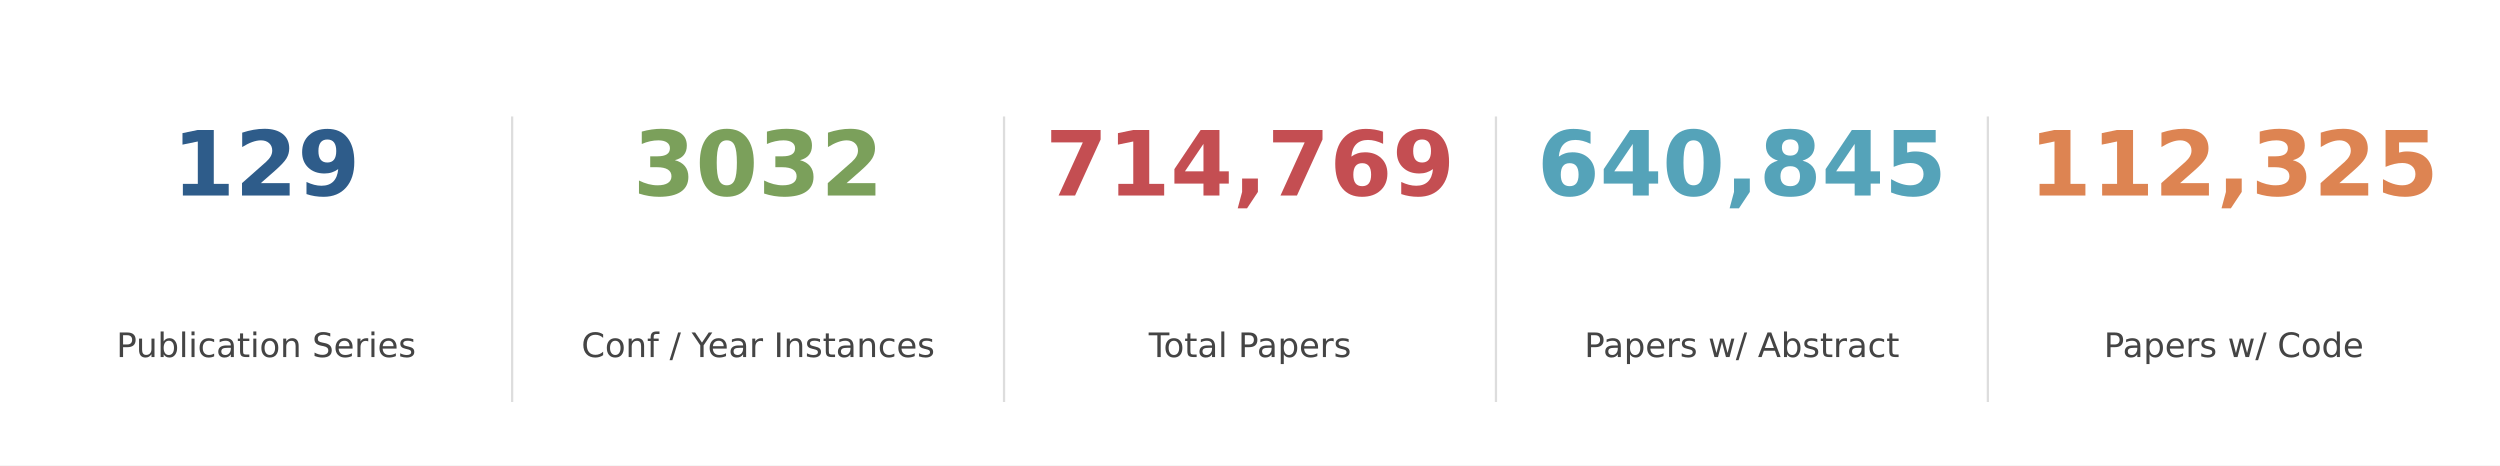
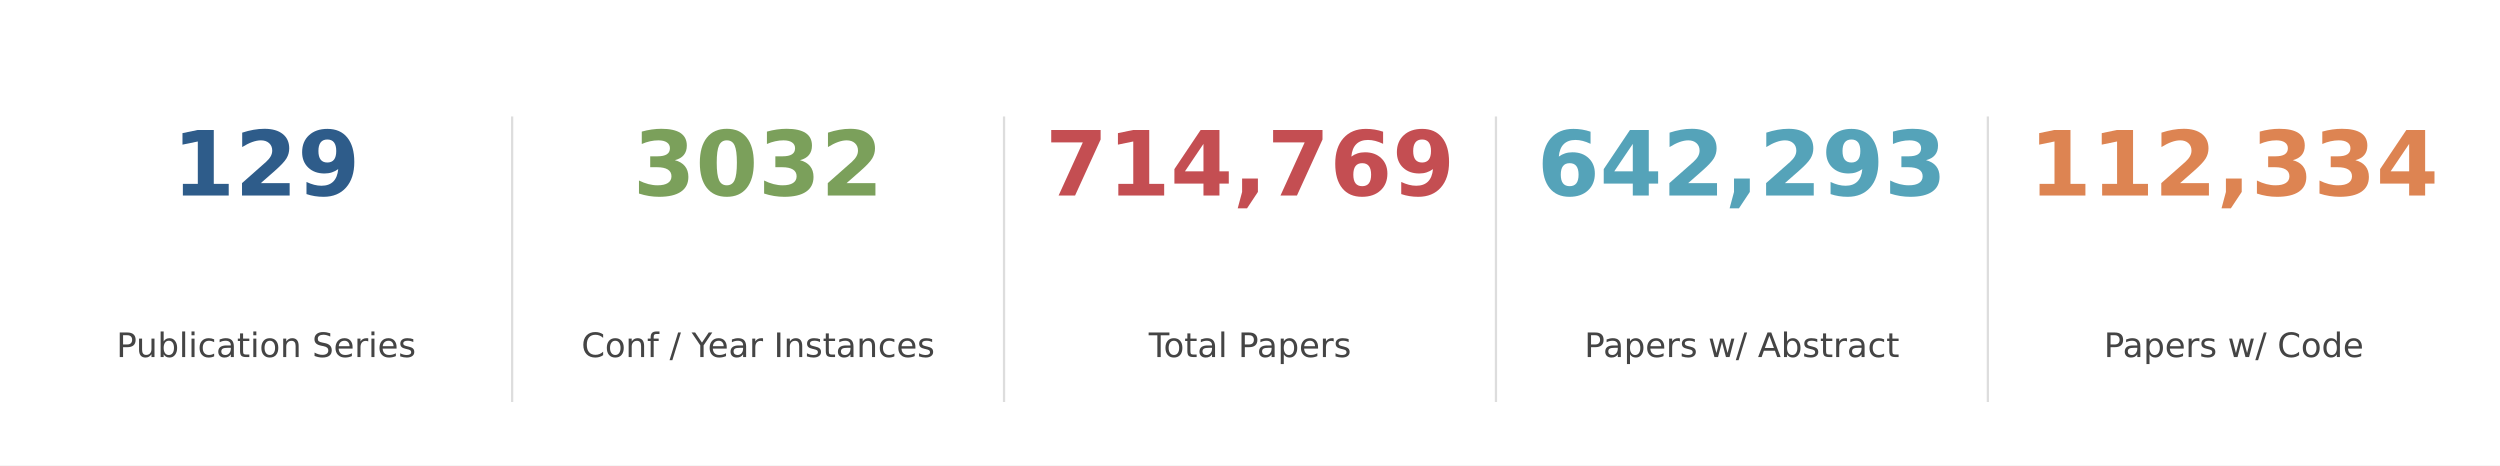
<svg xmlns="http://www.w3.org/2000/svg" xmlns:xlink="http://www.w3.org/1999/xlink" width="889.605pt" height="165.6pt" viewBox="0 0 889.605 165.6" version="1.1">
  <defs>
    <style type="text/css">*{stroke-linejoin: round; stroke-linecap: butt}</style>
  </defs>
  <g id="figure_1">
    <g id="patch_1">
      <path d="M 0 165.6  L 889.605 165.6  L 889.605 0  L 0 0  z " style="fill: #ffffff" />
    </g>
    <g id="axes_1">
      <g id="line2d_1">
-         <path d="M 182.241 142.65  L 182.241 41.85  " clip-path="url(#pa6902a9580)" style="fill: none; stroke: #dddddd; stroke-width: 0.8; stroke-linecap: square" />
+         <path d="M 182.241 142.65  L 182.241 41.85  " clip-path="url(#pbd4e80db85)" style="fill: none; stroke: #dddddd; stroke-width: 0.8; stroke-linecap: square" />
      </g>
      <g id="line2d_2">
-         <path d="M 357.282 142.65  L 357.282 41.85  " clip-path="url(#pa6902a9580)" style="fill: none; stroke: #dddddd; stroke-width: 0.8; stroke-linecap: square" />
+         <path d="M 357.282 142.65  L 357.282 41.85  " clip-path="url(#pbd4e80db85)" style="fill: none; stroke: #dddddd; stroke-width: 0.8; stroke-linecap: square" />
      </g>
      <g id="line2d_3">
-         <path d="M 532.323 142.65  L 532.323 41.85  " clip-path="url(#pa6902a9580)" style="fill: none; stroke: #dddddd; stroke-width: 0.8; stroke-linecap: square" />
+         <path d="M 532.323 142.65  L 532.323 41.85  " clip-path="url(#pbd4e80db85)" style="fill: none; stroke: #dddddd; stroke-width: 0.8; stroke-linecap: square" />
      </g>
      <g id="line2d_4">
-         <path d="M 707.364 142.65  L 707.364 41.85  " clip-path="url(#pa6902a9580)" style="fill: none; stroke: #dddddd; stroke-width: 0.8; stroke-linecap: square" />
+         <path d="M 707.364 142.65  L 707.364 41.85  " clip-path="url(#pbd4e80db85)" style="fill: none; stroke: #dddddd; stroke-width: 0.8; stroke-linecap: square" />
      </g>
      <g id="text_1">
        <g style="fill: #2e5c8a" transform="translate(61.323 69.58) scale(0.32 -0.32)">
          <defs>
            <path id="DejaVuSans-Bold-31" d="M 750 831  L 1813 831  L 1813 3847  L 722 3622  L 722 4441  L 1806 4666  L 2950 4666  L 2950 831  L 4013 831  L 4013 0  L 750 0  L 750 831  z " transform="scale(0.015625)" />
            <path id="DejaVuSans-Bold-32" d="M 1844 884  L 3897 884  L 3897 0  L 506 0  L 506 884  L 2209 2388  Q 2438 2594 2547 2791  Q 2656 2988 2656 3200  Q 2656 3528 2436 3728  Q 2216 3928 1850 3928  Q 1569 3928 1234 3808  Q 900 3688 519 3450  L 519 4475  Q 925 4609 1322 4679  Q 1719 4750 2100 4750  Q 2938 4750 3402 4381  Q 3866 4013 3866 3353  Q 3866 2972 3669 2642  Q 3472 2313 2841 1759  L 1844 884  z " transform="scale(0.015625)" />
            <path id="DejaVuSans-Bold-39" d="M 641 103  L 641 966  Q 928 831 1190 764  Q 1453 697 1709 697  Q 2247 697 2547 995  Q 2847 1294 2900 1881  Q 2688 1725 2447 1647  Q 2206 1569 1925 1569  Q 1209 1569 770 1986  Q 331 2403 331 3084  Q 331 3838 820 4291  Q 1309 4744 2131 4744  Q 3044 4744 3544 4128  Q 4044 3513 4044 2388  Q 4044 1231 3459 570  Q 2875 -91 1856 -91  Q 1528 -91 1228 -42  Q 928 6 641 103  z M 2125 2350  Q 2441 2350 2600 2554  Q 2759 2759 2759 3169  Q 2759 3575 2600 3781  Q 2441 3988 2125 3988  Q 1809 3988 1650 3781  Q 1491 3575 1491 3169  Q 1491 2759 1650 2554  Q 1809 2350 2125 2350  z " transform="scale(0.015625)" />
          </defs>
          <use xlink:href="#DejaVuSans-Bold-31" />
          <use xlink:href="#DejaVuSans-Bold-32" transform="translate(69.58008 0)" />
          <use xlink:href="#DejaVuSans-Bold-39" transform="translate(139.1602 0)" />
        </g>
      </g>
      <g id="text_2">
        <g style="fill: #444444" transform="translate(41.43487 127.0613) scale(0.12 -0.12)">
          <defs>
            <path id="DejaVuSans-50" d="M 1259 4147  L 1259 2394  L 2053 2394  Q 2494 2394 2734 2622  Q 2975 2850 2975 3272  Q 2975 3691 2734 3919  Q 2494 4147 2053 4147  L 1259 4147  z M 628 4666  L 2053 4666  Q 2838 4666 3239 4311  Q 3641 3956 3641 3272  Q 3641 2581 3239 2228  Q 2838 1875 2053 1875  L 1259 1875  L 1259 0  L 628 0  L 628 4666  z " transform="scale(0.015625)" />
            <path id="DejaVuSans-75" d="M 544 1381  L 544 3500  L 1119 3500  L 1119 1403  Q 1119 906 1312 657  Q 1506 409 1894 409  Q 2359 409 2629 706  Q 2900 1003 2900 1516  L 2900 3500  L 3475 3500  L 3475 0  L 2900 0  L 2900 538  Q 2691 219 2414 64  Q 2138 -91 1772 -91  Q 1169 -91 856 284  Q 544 659 544 1381  z M 1991 3584  L 1991 3584  z " transform="scale(0.015625)" />
            <path id="DejaVuSans-62" d="M 3116 1747  Q 3116 2381 2855 2742  Q 2594 3103 2138 3103  Q 1681 3103 1420 2742  Q 1159 2381 1159 1747  Q 1159 1113 1420 752  Q 1681 391 2138 391  Q 2594 391 2855 752  Q 3116 1113 3116 1747  z M 1159 2969  Q 1341 3281 1617 3432  Q 1894 3584 2278 3584  Q 2916 3584 3314 3078  Q 3713 2572 3713 1747  Q 3713 922 3314 415  Q 2916 -91 2278 -91  Q 1894 -91 1617 61  Q 1341 213 1159 525  L 1159 0  L 581 0  L 581 4863  L 1159 4863  L 1159 2969  z " transform="scale(0.015625)" />
            <path id="DejaVuSans-6c" d="M 603 4863  L 1178 4863  L 1178 0  L 603 0  L 603 4863  z " transform="scale(0.015625)" />
            <path id="DejaVuSans-69" d="M 603 3500  L 1178 3500  L 1178 0  L 603 0  L 603 3500  z M 603 4863  L 1178 4863  L 1178 4134  L 603 4134  L 603 4863  z " transform="scale(0.015625)" />
            <path id="DejaVuSans-63" d="M 3122 3366  L 3122 2828  Q 2878 2963 2633 3030  Q 2388 3097 2138 3097  Q 1578 3097 1268 2742  Q 959 2388 959 1747  Q 959 1106 1268 751  Q 1578 397 2138 397  Q 2388 397 2633 464  Q 2878 531 3122 666  L 3122 134  Q 2881 22 2623 -34  Q 2366 -91 2075 -91  Q 1284 -91 818 406  Q 353 903 353 1747  Q 353 2603 823 3093  Q 1294 3584 2113 3584  Q 2378 3584 2631 3529  Q 2884 3475 3122 3366  z " transform="scale(0.015625)" />
            <path id="DejaVuSans-61" d="M 2194 1759  Q 1497 1759 1228 1600  Q 959 1441 959 1056  Q 959 750 1161 570  Q 1363 391 1709 391  Q 2188 391 2477 730  Q 2766 1069 2766 1631  L 2766 1759  L 2194 1759  z M 3341 1997  L 3341 0  L 2766 0  L 2766 531  Q 2569 213 2275 61  Q 1981 -91 1556 -91  Q 1019 -91 701 211  Q 384 513 384 1019  Q 384 1609 779 1909  Q 1175 2209 1959 2209  L 2766 2209  L 2766 2266  Q 2766 2663 2505 2880  Q 2244 3097 1772 3097  Q 1472 3097 1187 3025  Q 903 2953 641 2809  L 641 3341  Q 956 3463 1253 3523  Q 1550 3584 1831 3584  Q 2591 3584 2966 3190  Q 3341 2797 3341 1997  z " transform="scale(0.015625)" />
            <path id="DejaVuSans-74" d="M 1172 4494  L 1172 3500  L 2356 3500  L 2356 3053  L 1172 3053  L 1172 1153  Q 1172 725 1289 603  Q 1406 481 1766 481  L 2356 481  L 2356 0  L 1766 0  Q 1100 0 847 248  Q 594 497 594 1153  L 594 3053  L 172 3053  L 172 3500  L 594 3500  L 594 4494  L 1172 4494  z " transform="scale(0.015625)" />
            <path id="DejaVuSans-6f" d="M 1959 3097  Q 1497 3097 1228 2736  Q 959 2375 959 1747  Q 959 1119 1226 758  Q 1494 397 1959 397  Q 2419 397 2687 759  Q 2956 1122 2956 1747  Q 2956 2369 2687 2733  Q 2419 3097 1959 3097  z M 1959 3584  Q 2709 3584 3137 3096  Q 3566 2609 3566 1747  Q 3566 888 3137 398  Q 2709 -91 1959 -91  Q 1206 -91 779 398  Q 353 888 353 1747  Q 353 2609 779 3096  Q 1206 3584 1959 3584  z " transform="scale(0.015625)" />
            <path id="DejaVuSans-6e" d="M 3513 2113  L 3513 0  L 2938 0  L 2938 2094  Q 2938 2591 2744 2837  Q 2550 3084 2163 3084  Q 1697 3084 1428 2787  Q 1159 2491 1159 1978  L 1159 0  L 581 0  L 581 3500  L 1159 3500  L 1159 2956  Q 1366 3272 1645 3428  Q 1925 3584 2291 3584  Q 2894 3584 3203 3211  Q 3513 2838 3513 2113  z " transform="scale(0.015625)" />
            <path id="DejaVuSans-20" transform="scale(0.015625)" />
            <path id="DejaVuSans-53" d="M 3425 4513  L 3425 3897  Q 3066 4069 2747 4153  Q 2428 4238 2131 4238  Q 1616 4238 1336 4038  Q 1056 3838 1056 3469  Q 1056 3159 1242 3001  Q 1428 2844 1947 2747  L 2328 2669  Q 3034 2534 3370 2195  Q 3706 1856 3706 1288  Q 3706 609 3251 259  Q 2797 -91 1919 -91  Q 1588 -91 1214 -16  Q 841 59 441 206  L 441 856  Q 825 641 1194 531  Q 1563 422 1919 422  Q 2459 422 2753 634  Q 3047 847 3047 1241  Q 3047 1584 2836 1778  Q 2625 1972 2144 2069  L 1759 2144  Q 1053 2284 737 2584  Q 422 2884 422 3419  Q 422 4038 858 4394  Q 1294 4750 2059 4750  Q 2388 4750 2728 4690  Q 3069 4631 3425 4513  z " transform="scale(0.015625)" />
            <path id="DejaVuSans-65" d="M 3597 1894  L 3597 1613  L 953 1613  Q 991 1019 1311 708  Q 1631 397 2203 397  Q 2534 397 2845 478  Q 3156 559 3463 722  L 3463 178  Q 3153 47 2828 -22  Q 2503 -91 2169 -91  Q 1331 -91 842 396  Q 353 884 353 1716  Q 353 2575 817 3079  Q 1281 3584 2069 3584  Q 2775 3584 3186 3129  Q 3597 2675 3597 1894  z M 3022 2063  Q 3016 2534 2758 2815  Q 2500 3097 2075 3097  Q 1594 3097 1305 2825  Q 1016 2553 972 2059  L 3022 2063  z " transform="scale(0.015625)" />
            <path id="DejaVuSans-72" d="M 2631 2963  Q 2534 3019 2420 3045  Q 2306 3072 2169 3072  Q 1681 3072 1420 2755  Q 1159 2438 1159 1844  L 1159 0  L 581 0  L 581 3500  L 1159 3500  L 1159 2956  Q 1341 3275 1631 3429  Q 1922 3584 2338 3584  Q 2397 3584 2469 3576  Q 2541 3569 2628 3553  L 2631 2963  z " transform="scale(0.015625)" />
            <path id="DejaVuSans-73" d="M 2834 3397  L 2834 2853  Q 2591 2978 2328 3040  Q 2066 3103 1784 3103  Q 1356 3103 1142 2972  Q 928 2841 928 2578  Q 928 2378 1081 2264  Q 1234 2150 1697 2047  L 1894 2003  Q 2506 1872 2764 1633  Q 3022 1394 3022 966  Q 3022 478 2636 193  Q 2250 -91 1575 -91  Q 1294 -91 989 -36  Q 684 19 347 128  L 347 722  Q 666 556 975 473  Q 1284 391 1588 391  Q 1994 391 2212 530  Q 2431 669 2431 922  Q 2431 1156 2273 1281  Q 2116 1406 1581 1522  L 1381 1569  Q 847 1681 609 1914  Q 372 2147 372 2553  Q 372 3047 722 3315  Q 1072 3584 1716 3584  Q 2034 3584 2315 3537  Q 2597 3491 2834 3397  z " transform="scale(0.015625)" />
          </defs>
          <use xlink:href="#DejaVuSans-50" />
          <use xlink:href="#DejaVuSans-75" transform="translate(58.55273 0)" />
          <use xlink:href="#DejaVuSans-62" transform="translate(121.9316 0)" />
          <use xlink:href="#DejaVuSans-6c" transform="translate(185.4082 0)" />
          <use xlink:href="#DejaVuSans-69" transform="translate(213.1914 0)" />
          <use xlink:href="#DejaVuSans-63" transform="translate(240.9746 0)" />
          <use xlink:href="#DejaVuSans-61" transform="translate(295.9551 0)" />
          <use xlink:href="#DejaVuSans-74" transform="translate(357.2344 0)" />
          <use xlink:href="#DejaVuSans-69" transform="translate(396.4434 0)" />
          <use xlink:href="#DejaVuSans-6f" transform="translate(424.2266 0)" />
          <use xlink:href="#DejaVuSans-6e" transform="translate(485.4082 0)" />
          <use xlink:href="#DejaVuSans-20" transform="translate(548.7871 0)" />
          <use xlink:href="#DejaVuSans-53" transform="translate(580.5742 0)" />
          <use xlink:href="#DejaVuSans-65" transform="translate(644.0508 0)" />
          <use xlink:href="#DejaVuSans-72" transform="translate(705.5742 0)" />
          <use xlink:href="#DejaVuSans-69" transform="translate(746.6875 0)" />
          <use xlink:href="#DejaVuSans-65" transform="translate(774.4707 0)" />
          <use xlink:href="#DejaVuSans-73" transform="translate(835.9941 0)" />
        </g>
      </g>
      <g id="text_3">
        <g style="fill: #7ba05b" transform="translate(225.2315 69.58) scale(0.32 -0.32)">
          <defs>
            <path id="DejaVuSans-Bold-33" d="M 2981 2516  Q 3453 2394 3698 2092  Q 3944 1791 3944 1325  Q 3944 631 3412 270  Q 2881 -91 1863 -91  Q 1503 -91 1142 -33  Q 781 25 428 141  L 428 1069  Q 766 900 1098 814  Q 1431 728 1753 728  Q 2231 728 2486 893  Q 2741 1059 2741 1369  Q 2741 1688 2480 1852  Q 2219 2016 1709 2016  L 1228 2016  L 1228 2791  L 1734 2791  Q 2188 2791 2409 2933  Q 2631 3075 2631 3366  Q 2631 3634 2415 3781  Q 2200 3928 1806 3928  Q 1516 3928 1219 3862  Q 922 3797 628 3669  L 628 4550  Q 984 4650 1334 4700  Q 1684 4750 2022 4750  Q 2931 4750 3382 4451  Q 3834 4153 3834 3553  Q 3834 3144 3618 2883  Q 3403 2622 2981 2516  z " transform="scale(0.015625)" />
            <path id="DejaVuSans-Bold-30" d="M 2944 2338  Q 2944 3213 2780 3570  Q 2616 3928 2228 3928  Q 1841 3928 1675 3570  Q 1509 3213 1509 2338  Q 1509 1453 1675 1090  Q 1841 728 2228 728  Q 2613 728 2778 1090  Q 2944 1453 2944 2338  z M 4147 2328  Q 4147 1169 3647 539  Q 3147 -91 2228 -91  Q 1306 -91 806 539  Q 306 1169 306 2328  Q 306 3491 806 4120  Q 1306 4750 2228 4750  Q 3147 4750 3647 4120  Q 4147 3491 4147 2328  z " transform="scale(0.015625)" />
          </defs>
          <use xlink:href="#DejaVuSans-Bold-33" />
          <use xlink:href="#DejaVuSans-Bold-30" transform="translate(69.58008 0)" />
          <use xlink:href="#DejaVuSans-Bold-33" transform="translate(139.1602 0)" />
          <use xlink:href="#DejaVuSans-Bold-32" transform="translate(208.7402 0)" />
        </g>
      </g>
      <g id="text_4">
        <g style="fill: #444444" transform="translate(206.8928 127.0613) scale(0.12 -0.12)">
          <defs>
            <path id="DejaVuSans-43" d="M 4122 4306  L 4122 3641  Q 3803 3938 3442 4084  Q 3081 4231 2675 4231  Q 1875 4231 1450 3742  Q 1025 3253 1025 2328  Q 1025 1406 1450 917  Q 1875 428 2675 428  Q 3081 428 3442 575  Q 3803 722 4122 1019  L 4122 359  Q 3791 134 3420 21  Q 3050 -91 2638 -91  Q 1578 -91 968 557  Q 359 1206 359 2328  Q 359 3453 968 4101  Q 1578 4750 2638 4750  Q 3056 4750 3426 4639  Q 3797 4528 4122 4306  z " transform="scale(0.015625)" />
            <path id="DejaVuSans-66" d="M 2375 4863  L 2375 4384  L 1825 4384  Q 1516 4384 1395 4259  Q 1275 4134 1275 3809  L 1275 3500  L 2222 3500  L 2222 3053  L 1275 3053  L 1275 0  L 697 0  L 697 3053  L 147 3053  L 147 3500  L 697 3500  L 697 3744  Q 697 4328 969 4595  Q 1241 4863 1831 4863  L 2375 4863  z " transform="scale(0.015625)" />
            <path id="DejaVuSans-2f" d="M 1625 4666  L 2156 4666  L 531 -594  L 0 -594  L 1625 4666  z " transform="scale(0.015625)" />
            <path id="DejaVuSans-59" d="M -13 4666  L 666 4666  L 1959 2747  L 3244 4666  L 3922 4666  L 2272 2222  L 2272 0  L 1638 0  L 1638 2222  L -13 4666  z " transform="scale(0.015625)" />
            <path id="DejaVuSans-49" d="M 628 4666  L 1259 4666  L 1259 0  L 628 0  L 628 4666  z " transform="scale(0.015625)" />
          </defs>
          <use xlink:href="#DejaVuSans-43" />
          <use xlink:href="#DejaVuSans-6f" transform="translate(69.82422 0)" />
          <use xlink:href="#DejaVuSans-6e" transform="translate(131.0059 0)" />
          <use xlink:href="#DejaVuSans-66" transform="translate(194.3848 0)" />
          <use xlink:href="#DejaVuSans-20" transform="translate(229.5898 0)" />
          <use xlink:href="#DejaVuSans-2f" transform="translate(261.377 0)" />
          <use xlink:href="#DejaVuSans-20" transform="translate(295.0684 0)" />
          <use xlink:href="#DejaVuSans-59" transform="translate(326.8555 0)" />
          <use xlink:href="#DejaVuSans-65" transform="translate(374.6895 0)" />
          <use xlink:href="#DejaVuSans-61" transform="translate(436.2129 0)" />
          <use xlink:href="#DejaVuSans-72" transform="translate(497.4922 0)" />
          <use xlink:href="#DejaVuSans-20" transform="translate(538.6055 0)" />
          <use xlink:href="#DejaVuSans-49" transform="translate(570.3926 0)" />
          <use xlink:href="#DejaVuSans-6e" transform="translate(599.8848 0)" />
          <use xlink:href="#DejaVuSans-73" transform="translate(663.2637 0)" />
          <use xlink:href="#DejaVuSans-74" transform="translate(715.3633 0)" />
          <use xlink:href="#DejaVuSans-61" transform="translate(754.5723 0)" />
          <use xlink:href="#DejaVuSans-6e" transform="translate(815.8516 0)" />
          <use xlink:href="#DejaVuSans-63" transform="translate(879.2305 0)" />
          <use xlink:href="#DejaVuSans-65" transform="translate(934.2109 0)" />
          <use xlink:href="#DejaVuSans-73" transform="translate(995.7344 0)" />
        </g>
      </g>
      <g id="text_5">
        <g style="fill: #c44e52" transform="translate(371.93 69.58) scale(0.32 -0.32)">
          <defs>
            <path id="DejaVuSans-Bold-37" d="M 428 4666  L 3944 4666  L 3944 3988  L 2125 0  L 953 0  L 2675 3781  L 428 3781  L 428 4666  z " transform="scale(0.015625)" />
            <path id="DejaVuSans-Bold-34" d="M 2356 3675  L 1038 1722  L 2356 1722  L 2356 3675  z M 2156 4666  L 3494 4666  L 3494 1722  L 4159 1722  L 4159 850  L 3494 850  L 3494 0  L 2356 0  L 2356 850  L 288 850  L 288 1881  L 2156 4666  z " transform="scale(0.015625)" />
            <path id="DejaVuSans-Bold-2c" d="M 653 1209  L 1778 1209  L 1778 256  L 1006 -909  L 341 -909  L 653 256  L 653 1209  z " transform="scale(0.015625)" />
            <path id="DejaVuSans-Bold-36" d="M 2316 2303  Q 2000 2303 1842 2098  Q 1684 1894 1684 1484  Q 1684 1075 1842 870  Q 2000 666 2316 666  Q 2634 666 2792 870  Q 2950 1075 2950 1484  Q 2950 1894 2792 2098  Q 2634 2303 2316 2303  z M 3803 4544  L 3803 3681  Q 3506 3822 3243 3889  Q 2981 3956 2731 3956  Q 2194 3956 1894 3657  Q 1594 3359 1544 2772  Q 1750 2925 1990 3001  Q 2231 3078 2516 3078  Q 3231 3078 3670 2659  Q 4109 2241 4109 1563  Q 4109 813 3618 361  Q 3128 -91 2303 -91  Q 1394 -91 895 523  Q 397 1138 397 2266  Q 397 3422 980 4083  Q 1563 4744 2578 4744  Q 2900 4744 3203 4694  Q 3506 4644 3803 4544  z " transform="scale(0.015625)" />
          </defs>
          <use xlink:href="#DejaVuSans-Bold-37" />
          <use xlink:href="#DejaVuSans-Bold-31" transform="translate(69.58008 0)" />
          <use xlink:href="#DejaVuSans-Bold-34" transform="translate(139.1602 0)" />
          <use xlink:href="#DejaVuSans-Bold-2c" transform="translate(208.7402 0)" />
          <use xlink:href="#DejaVuSans-Bold-37" transform="translate(246.7285 0)" />
          <use xlink:href="#DejaVuSans-Bold-36" transform="translate(316.3086 0)" />
          <use xlink:href="#DejaVuSans-Bold-39" transform="translate(385.8887 0)" />
        </g>
      </g>
      <g id="text_6">
        <g style="fill: #444444" transform="translate(408.7659 127.0613) scale(0.12 -0.12)">
          <defs>
            <path id="DejaVuSans-54" d="M -19 4666  L 3928 4666  L 3928 4134  L 2272 4134  L 2272 0  L 1638 0  L 1638 4134  L -19 4134  L -19 4666  z " transform="scale(0.015625)" />
            <path id="DejaVuSans-70" d="M 1159 525  L 1159 -1331  L 581 -1331  L 581 3500  L 1159 3500  L 1159 2969  Q 1341 3281 1617 3432  Q 1894 3584 2278 3584  Q 2916 3584 3314 3078  Q 3713 2572 3713 1747  Q 3713 922 3314 415  Q 2916 -91 2278 -91  Q 1894 -91 1617 61  Q 1341 213 1159 525  z M 3116 1747  Q 3116 2381 2855 2742  Q 2594 3103 2138 3103  Q 1681 3103 1420 2742  Q 1159 2381 1159 1747  Q 1159 1113 1420 752  Q 1681 391 2138 391  Q 2594 391 2855 752  Q 3116 1113 3116 1747  z " transform="scale(0.015625)" />
          </defs>
          <use xlink:href="#DejaVuSans-54" />
          <use xlink:href="#DejaVuSans-6f" transform="translate(44.08398 0)" />
          <use xlink:href="#DejaVuSans-74" transform="translate(105.2656 0)" />
          <use xlink:href="#DejaVuSans-61" transform="translate(144.4746 0)" />
          <use xlink:href="#DejaVuSans-6c" transform="translate(205.7539 0)" />
          <use xlink:href="#DejaVuSans-20" transform="translate(233.5371 0)" />
          <use xlink:href="#DejaVuSans-50" transform="translate(265.3242 0)" />
          <use xlink:href="#DejaVuSans-61" transform="translate(321.127 0)" />
          <use xlink:href="#DejaVuSans-70" transform="translate(382.4062 0)" />
          <use xlink:href="#DejaVuSans-65" transform="translate(445.8828 0)" />
          <use xlink:href="#DejaVuSans-72" transform="translate(507.4062 0)" />
          <use xlink:href="#DejaVuSans-73" transform="translate(548.5195 0)" />
        </g>
      </g>
      <g id="text_7">
        <g style="fill: #55a3b9" transform="translate(546.971 69.58) scale(0.32 -0.32)">
-           <defs>
-             <path id="DejaVuSans-Bold-38" d="M 2228 2088  Q 1891 2088 1709 1903  Q 1528 1719 1528 1375  Q 1528 1031 1709 848  Q 1891 666 2228 666  Q 2563 666 2741 848  Q 2919 1031 2919 1375  Q 2919 1722 2741 1905  Q 2563 2088 2228 2088  z M 1350 2484  Q 925 2613 709 2878  Q 494 3144 494 3541  Q 494 4131 934 4440  Q 1375 4750 2228 4750  Q 3075 4750 3515 4442  Q 3956 4134 3956 3541  Q 3956 3144 3739 2878  Q 3522 2613 3097 2484  Q 3572 2353 3814 2058  Q 4056 1763 4056 1313  Q 4056 619 3595 264  Q 3134 -91 2228 -91  Q 1319 -91 855 264  Q 391 619 391 1313  Q 391 1763 633 2058  Q 875 2353 1350 2484  z M 1631 3419  Q 1631 3141 1786 2991  Q 1941 2841 2228 2841  Q 2509 2841 2662 2991  Q 2816 3141 2816 3419  Q 2816 3697 2662 3845  Q 2509 3994 2228 3994  Q 1941 3994 1786 3844  Q 1631 3694 1631 3419  z " transform="scale(0.015625)" />
-             <path id="DejaVuSans-Bold-35" d="M 678 4666  L 3669 4666  L 3669 3781  L 1638 3781  L 1638 3059  Q 1775 3097 1914 3117  Q 2053 3138 2203 3138  Q 3056 3138 3531 2711  Q 4006 2284 4006 1522  Q 4006 766 3489 337  Q 2972 -91 2053 -91  Q 1656 -91 1267 -14  Q 878 63 494 219  L 494 1166  Q 875 947 1217 837  Q 1559 728 1863 728  Q 2300 728 2551 942  Q 2803 1156 2803 1522  Q 2803 1891 2551 2103  Q 2300 2316 1863 2316  Q 1603 2316 1309 2248  Q 1016 2181 678 2041  L 678 4666  z " transform="scale(0.015625)" />
-           </defs>
          <use xlink:href="#DejaVuSans-Bold-36" />
          <use xlink:href="#DejaVuSans-Bold-34" transform="translate(69.58008 0)" />
-           <use xlink:href="#DejaVuSans-Bold-30" transform="translate(139.1602 0)" />
+           <use xlink:href="#DejaVuSans-Bold-32" transform="translate(139.1602 0)" />
          <use xlink:href="#DejaVuSans-Bold-2c" transform="translate(208.7402 0)" />
-           <use xlink:href="#DejaVuSans-Bold-38" transform="translate(246.7285 0)" />
-           <use xlink:href="#DejaVuSans-Bold-34" transform="translate(316.3086 0)" />
-           <use xlink:href="#DejaVuSans-Bold-35" transform="translate(385.8887 0)" />
+           <use xlink:href="#DejaVuSans-Bold-32" transform="translate(246.7285 0)" />
+           <use xlink:href="#DejaVuSans-Bold-39" transform="translate(316.3086 0)" />
+           <use xlink:href="#DejaVuSans-Bold-33" transform="translate(385.8887 0)" />
        </g>
      </g>
      <g id="text_8">
        <g style="fill: #444444" transform="translate(563.7979 127.0613) scale(0.12 -0.12)">
          <defs>
            <path id="DejaVuSans-77" d="M 269 3500  L 844 3500  L 1563 769  L 2278 3500  L 2956 3500  L 3675 769  L 4391 3500  L 4966 3500  L 4050 0  L 3372 0  L 2619 2869  L 1863 0  L 1184 0  L 269 3500  z " transform="scale(0.015625)" />
            <path id="DejaVuSans-41" d="M 2188 4044  L 1331 1722  L 3047 1722  L 2188 4044  z M 1831 4666  L 2547 4666  L 4325 0  L 3669 0  L 3244 1197  L 1141 1197  L 716 0  L 50 0  L 1831 4666  z " transform="scale(0.015625)" />
          </defs>
          <use xlink:href="#DejaVuSans-50" />
          <use xlink:href="#DejaVuSans-61" transform="translate(55.80273 0)" />
          <use xlink:href="#DejaVuSans-70" transform="translate(117.082 0)" />
          <use xlink:href="#DejaVuSans-65" transform="translate(180.5586 0)" />
          <use xlink:href="#DejaVuSans-72" transform="translate(242.082 0)" />
          <use xlink:href="#DejaVuSans-73" transform="translate(283.1953 0)" />
          <use xlink:href="#DejaVuSans-20" transform="translate(335.2949 0)" />
          <use xlink:href="#DejaVuSans-77" transform="translate(367.082 0)" />
          <use xlink:href="#DejaVuSans-2f" transform="translate(448.8691 0)" />
          <use xlink:href="#DejaVuSans-20" transform="translate(482.5605 0)" />
          <use xlink:href="#DejaVuSans-41" transform="translate(514.3477 0)" />
          <use xlink:href="#DejaVuSans-62" transform="translate(582.7559 0)" />
          <use xlink:href="#DejaVuSans-73" transform="translate(646.2324 0)" />
          <use xlink:href="#DejaVuSans-74" transform="translate(698.332 0)" />
          <use xlink:href="#DejaVuSans-72" transform="translate(737.541 0)" />
          <use xlink:href="#DejaVuSans-61" transform="translate(778.6543 0)" />
          <use xlink:href="#DejaVuSans-63" transform="translate(839.9336 0)" />
          <use xlink:href="#DejaVuSans-74" transform="translate(894.9141 0)" />
        </g>
      </g>
      <g id="text_9">
        <g style="fill: #dd8452" transform="translate(722.012 69.58) scale(0.32 -0.32)">
          <use xlink:href="#DejaVuSans-Bold-31" />
          <use xlink:href="#DejaVuSans-Bold-31" transform="translate(69.58008 0)" />
          <use xlink:href="#DejaVuSans-Bold-32" transform="translate(139.1602 0)" />
          <use xlink:href="#DejaVuSans-Bold-2c" transform="translate(208.7402 0)" />
          <use xlink:href="#DejaVuSans-Bold-33" transform="translate(246.7285 0)" />
-           <use xlink:href="#DejaVuSans-Bold-32" transform="translate(316.3086 0)" />
-           <use xlink:href="#DejaVuSans-Bold-35" transform="translate(385.8887 0)" />
+           <use xlink:href="#DejaVuSans-Bold-33" transform="translate(316.3086 0)" />
+           <use xlink:href="#DejaVuSans-Bold-34" transform="translate(385.8887 0)" />
        </g>
      </g>
      <g id="text_10">
        <g style="fill: #444444" transform="translate(748.6629 127.0613) scale(0.12 -0.12)">
          <defs>
            <path id="DejaVuSans-64" d="M 2906 2969  L 2906 4863  L 3481 4863  L 3481 0  L 2906 0  L 2906 525  Q 2725 213 2448 61  Q 2172 -91 1784 -91  Q 1150 -91 751 415  Q 353 922 353 1747  Q 353 2572 751 3078  Q 1150 3584 1784 3584  Q 2172 3584 2448 3432  Q 2725 3281 2906 2969  z M 947 1747  Q 947 1113 1208 752  Q 1469 391 1925 391  Q 2381 391 2643 752  Q 2906 1113 2906 1747  Q 2906 2381 2643 2742  Q 2381 3103 1925 3103  Q 1469 3103 1208 2742  Q 947 2381 947 1747  z " transform="scale(0.015625)" />
          </defs>
          <use xlink:href="#DejaVuSans-50" />
          <use xlink:href="#DejaVuSans-61" transform="translate(55.80273 0)" />
          <use xlink:href="#DejaVuSans-70" transform="translate(117.082 0)" />
          <use xlink:href="#DejaVuSans-65" transform="translate(180.5586 0)" />
          <use xlink:href="#DejaVuSans-72" transform="translate(242.082 0)" />
          <use xlink:href="#DejaVuSans-73" transform="translate(283.1953 0)" />
          <use xlink:href="#DejaVuSans-20" transform="translate(335.2949 0)" />
          <use xlink:href="#DejaVuSans-77" transform="translate(367.082 0)" />
          <use xlink:href="#DejaVuSans-2f" transform="translate(448.8691 0)" />
          <use xlink:href="#DejaVuSans-20" transform="translate(482.5605 0)" />
          <use xlink:href="#DejaVuSans-43" transform="translate(514.3477 0)" />
          <use xlink:href="#DejaVuSans-6f" transform="translate(584.1719 0)" />
          <use xlink:href="#DejaVuSans-64" transform="translate(645.3535 0)" />
          <use xlink:href="#DejaVuSans-65" transform="translate(708.8301 0)" />
        </g>
      </g>
    </g>
  </g>
  <defs>
-     <clipPath id="pa6902a9580">
+     <clipPath id="pbd4e80db85">
      <rect x="7.2" y="7.2" width="875.205" height="151.2" />
    </clipPath>
  </defs>
</svg>
